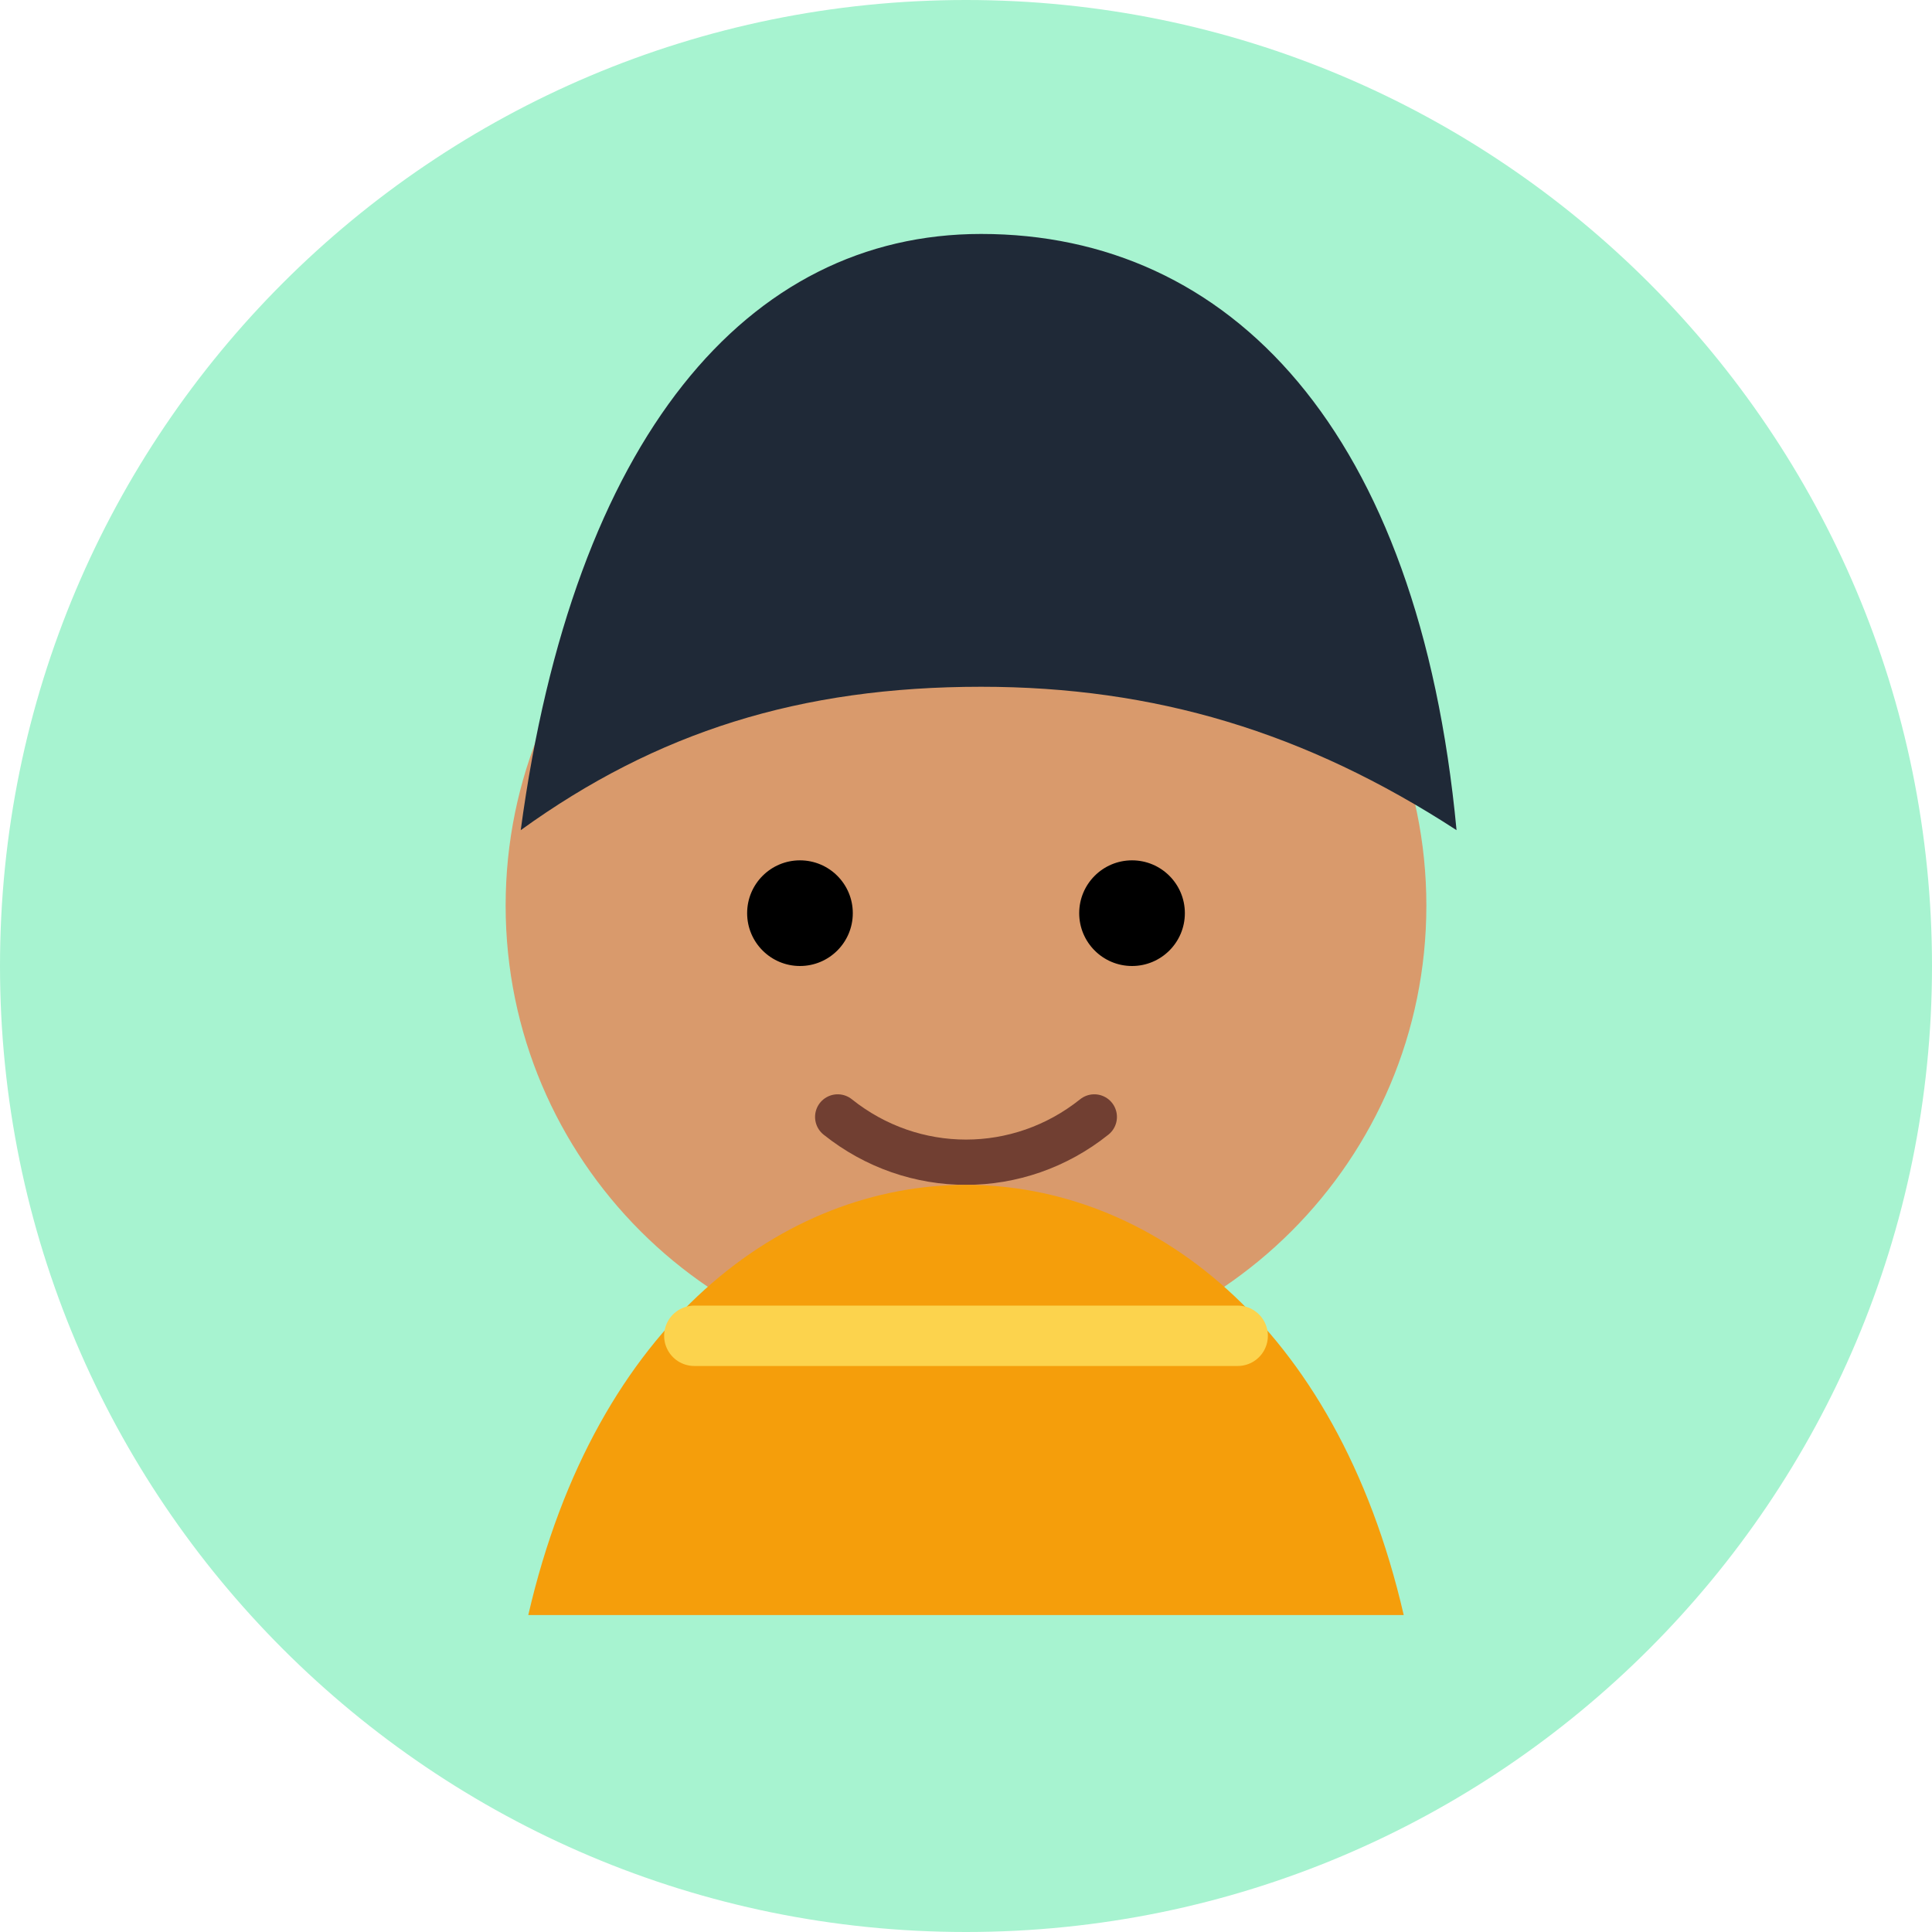
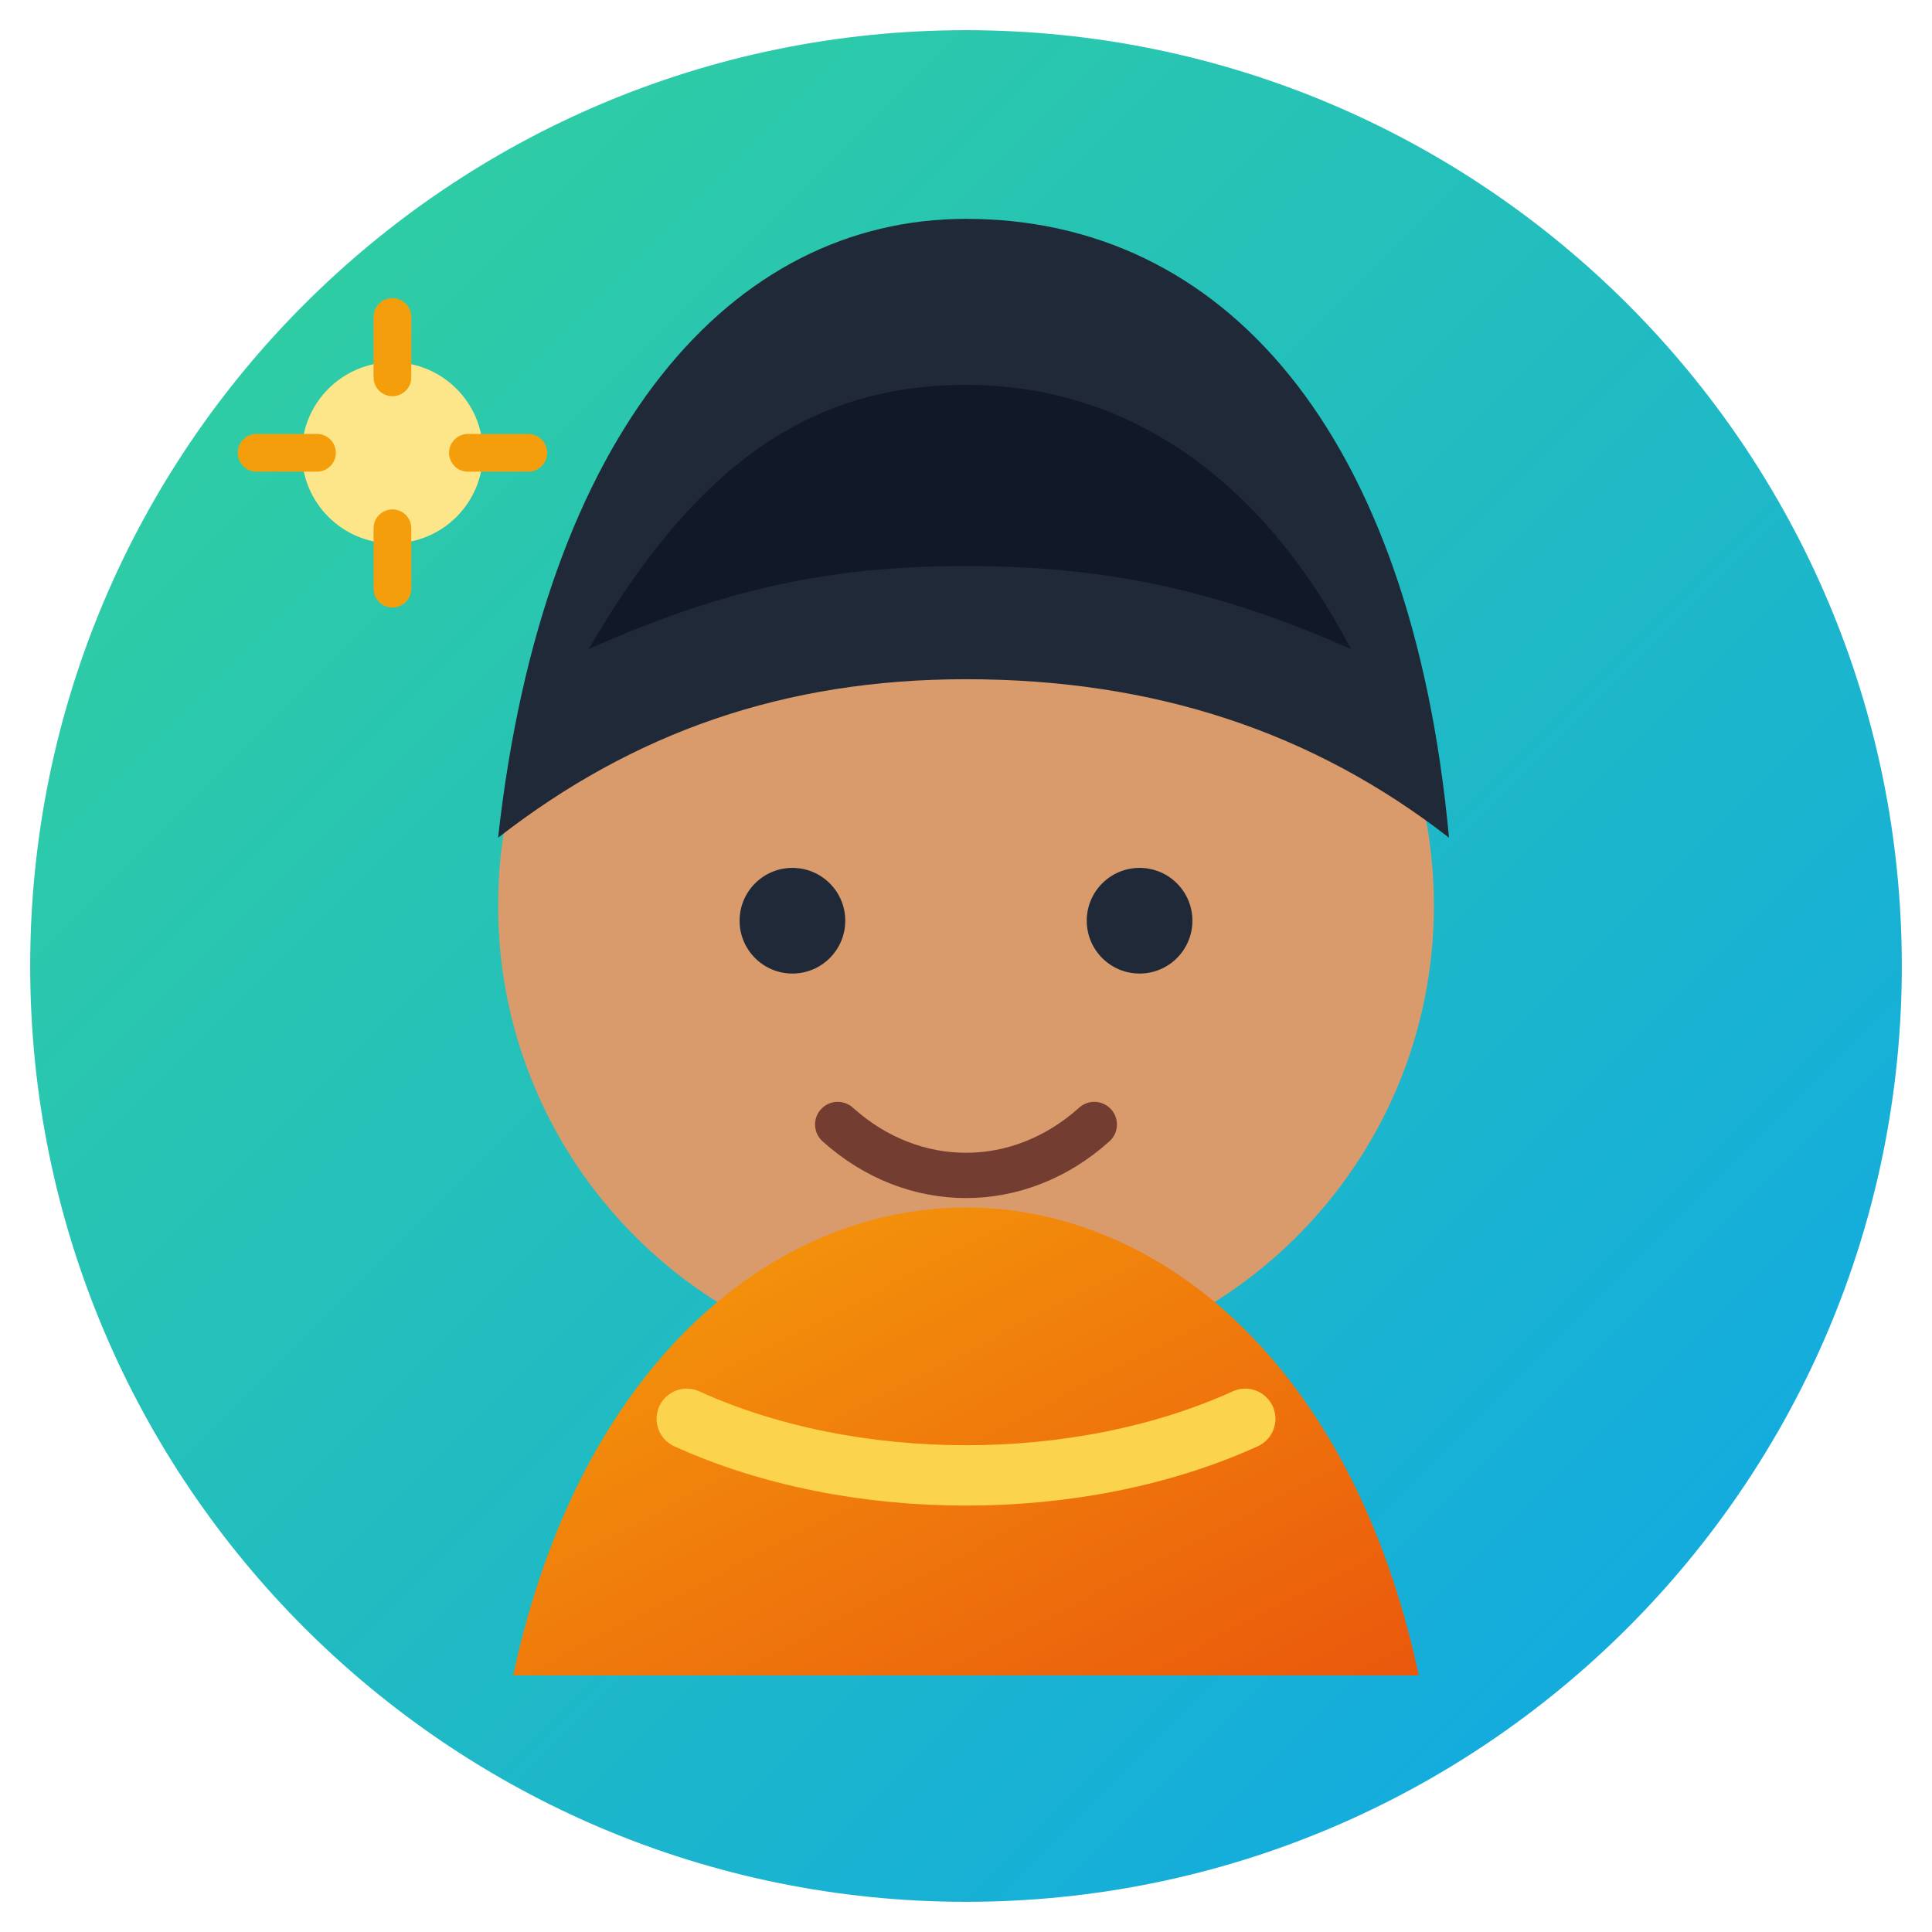
<svg xmlns="http://www.w3.org/2000/svg" viewBox="0 0 256 256">
-   <rect width="256" height="256" rx="128" fill="#A7F3D0" />
-   <circle cx="128" cy="120" r="61" fill="#D99A6C" />
-   <path d="M69 110c7-52 30-79 61-79 33 0 58 26 63 79-20-13-40-19-63-19-24 0-43 6-61 19Z" fill="#1F2937" />
-   <circle cx="106" cy="121" r="7" />
-   <circle cx="150" cy="121" r="7" />
-   <path d="M111 148c10 8 24 8 34 0" fill="none" stroke="#713F32" stroke-width="6" stroke-linecap="round" />
-   <path d="M70 214c9-39 34-57 58-57 24 0 49 18 58 57" fill="#F59E0B" />
-   <path d="M92 177h72" stroke="#FCD34D" stroke-width="8" stroke-linecap="round" />
+   <defs>
+     <linearGradient id="bg" x1="0" y1="0" x2="1" y2="1">
+       <stop stop-color="#34D399" />
+       <stop offset="1" stop-color="#0EA5E9" />
+     </linearGradient>
+     <linearGradient id="shirt" x1="0" y1="0" x2="1" y2="1">
+       <stop stop-color="#F59E0B" />
+       <stop offset="1" stop-color="#EA580C" />
+     </linearGradient>
+   </defs>
+   <circle cx="128" cy="128" r="124" fill="url(#bg)" />
+   <circle cx="128" cy="120" r="62" fill="#D99A6C" />
+   <path d="M66 111c6-54 31-82 62-82 34 0 59 28 64 82-18-14-39-21-64-21-24 0-44 7-62 21Z" fill="#1F2937" />
+   <path d="M78 86c14-24 29-35 50-35 21 0 39 12 51 35-18-8-33-11-51-11-18 0-32 3-50 11Z" fill="#111827" />
+   <circle cx="105" cy="122" r="7" fill="#1F2937" />
+   <circle cx="151" cy="122" r="7" fill="#1F2937" />
+   <path d="M111 149c10 9 24 9 34 0" fill="none" stroke="#743D32" stroke-width="6" stroke-linecap="round" />
+   <path d="M68 222c9-42 35-62 60-62s51 20 60 62Z" fill="url(#shirt)" />
+   <path d="M91 188c22 10 52 10 74 0" fill="none" stroke="#FCD34D" stroke-width="8" stroke-linecap="round" />
+   <circle cx="52" cy="60" r="12" fill="#FDE68A" />
+   <path d="M52 42v8M52 70v8M34 60h8M62 60h8" stroke="#F59E0B" stroke-width="5" stroke-linecap="round" />
</svg>
